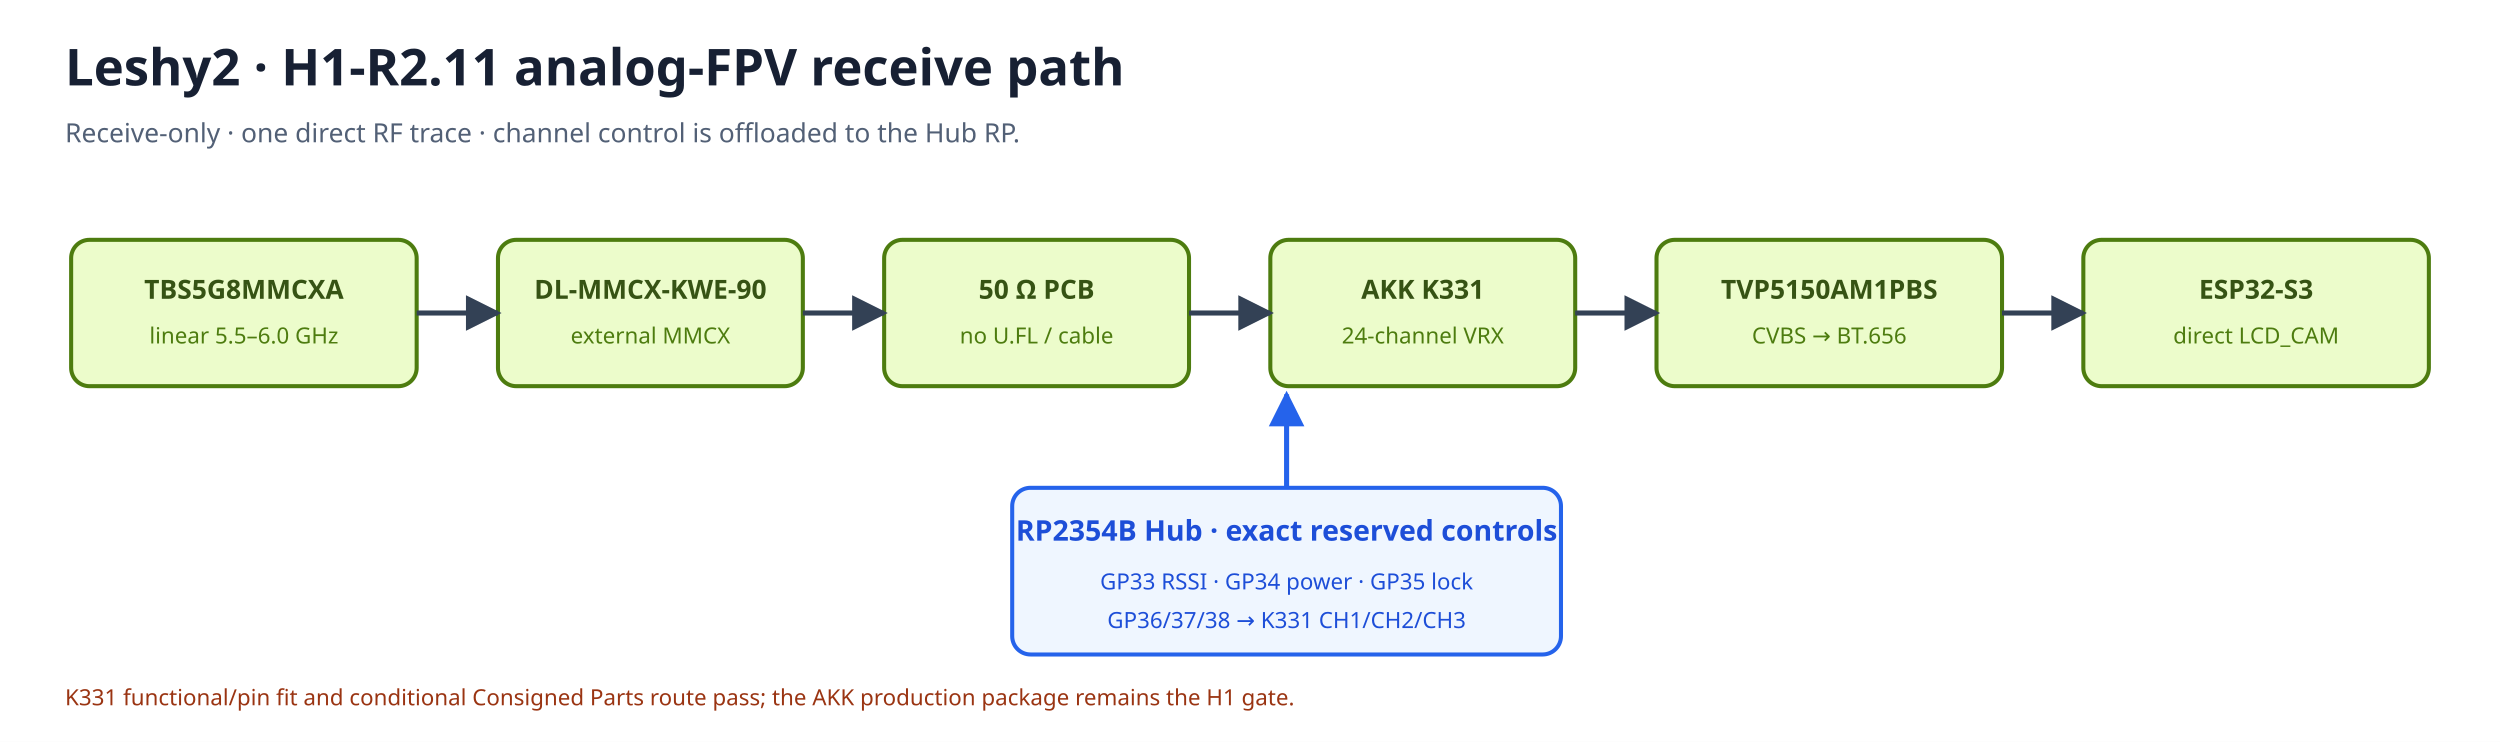
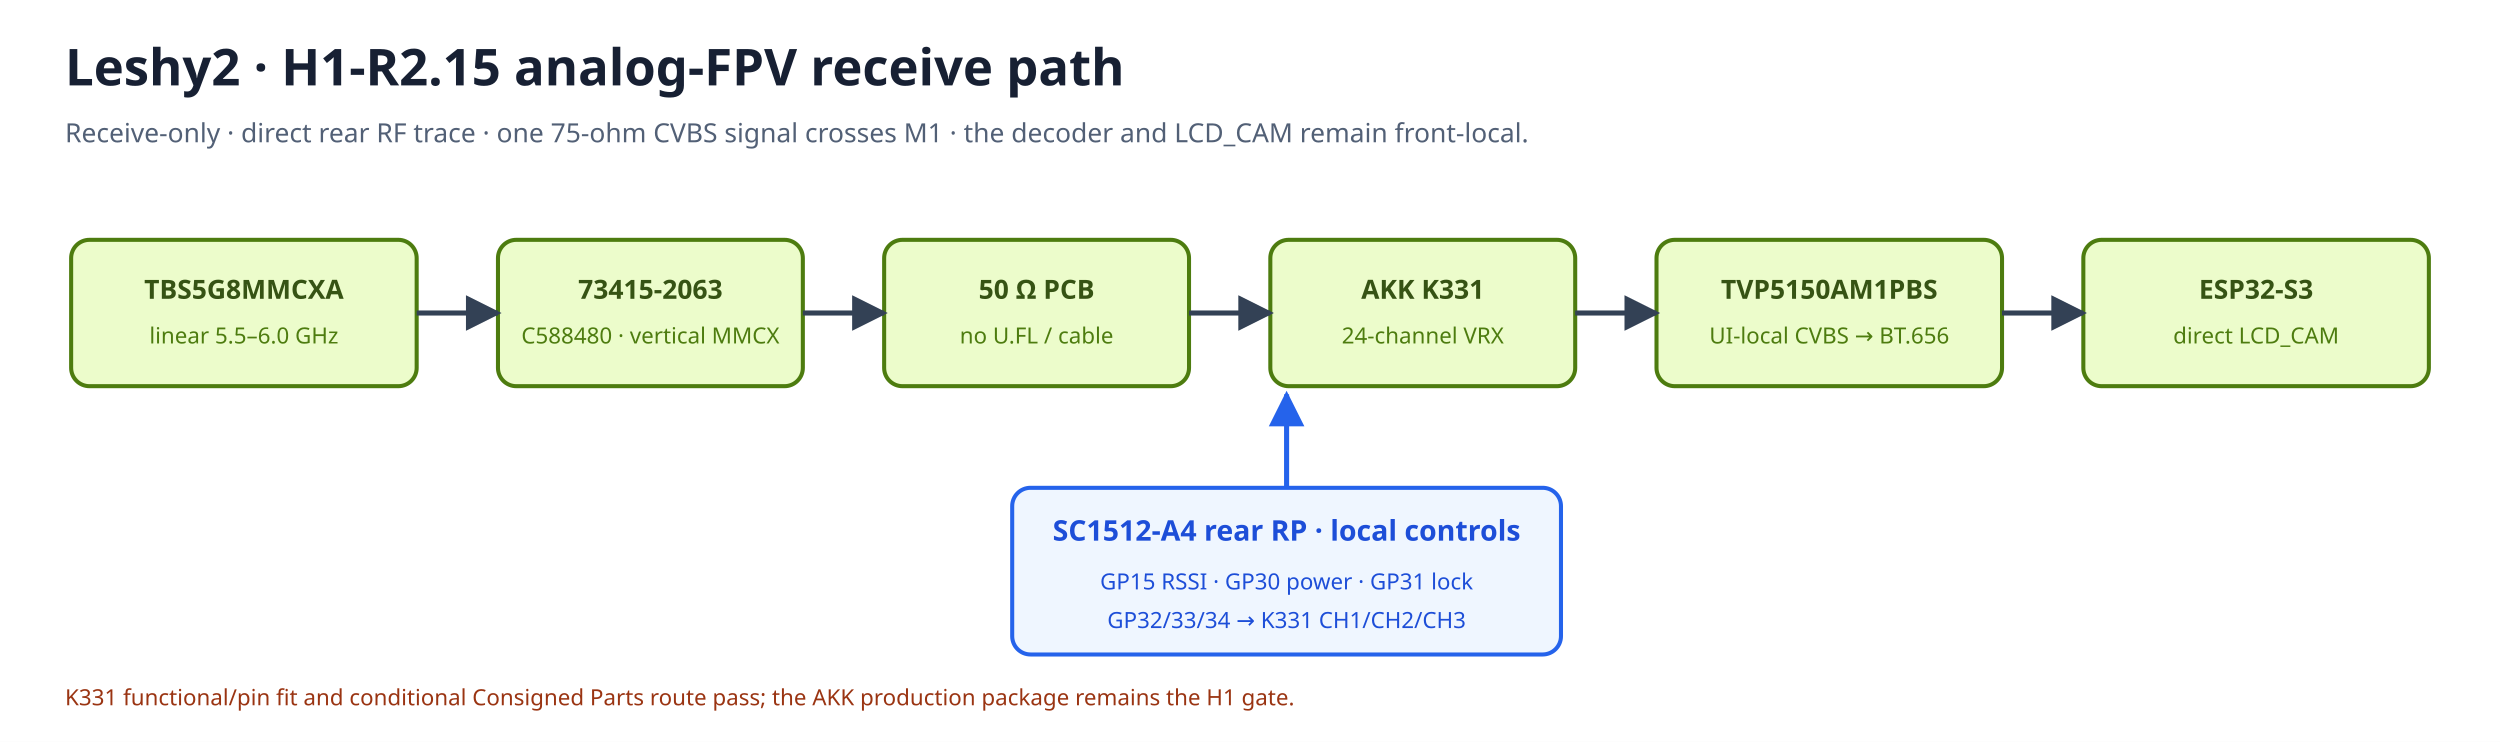
<svg xmlns="http://www.w3.org/2000/svg" width="1230" height="365" viewBox="0 0 1230 365">
  <rect width="1230" height="365" fill="#ffffff" />
  <defs>
    <marker id="arrow" viewBox="0 0 10 10" refX="9" refY="5" markerWidth="7" markerHeight="7" orient="auto-start-reverse">
      <path d="M 0 0 L 10 5 L 0 10 z" fill="#334155" />
    </marker>
    <marker id="arrowBlue" viewBox="0 0 10 10" refX="9" refY="5" markerWidth="7" markerHeight="7" orient="auto-start-reverse">
      <path d="M 0 0 L 10 5 L 0 10 z" fill="#2563eb" />
    </marker>
  </defs>
-   <text x="32" y="42" font-family="sans-serif" font-size="25" font-weight="700" fill="#172033">Leshy2 · H1-R2.11 analog-FPV receive path</text>
-   <text x="32" y="70" font-family="sans-serif" font-size="13" fill="#526076">Receive-only · one direct RF trace · channel control is offloaded to the Hub RP.</text>
+   <text x="32" y="42" font-family="sans-serif" font-size="25" font-weight="700" fill="#172033">Leshy2 · H1-R2.15 analog-FPV receive path</text>
+   <text x="32" y="70" font-family="sans-serif" font-size="13" fill="#526076">Receive-only · direct rear RF trace · one 75-ohm CVBS signal crosses M1 · the decoder and LCD_CAM remain front-local.</text>
  <rect x="35" y="118" width="170" height="72" rx="9" fill="#ecfccb" stroke="#4d7c0f" stroke-width="2" />
  <text x="120.0" y="147" text-anchor="middle" font-family="sans-serif" font-size="13" font-weight="700" fill="#365314">TBS5G8MMCXA</text>
  <text x="120.0" y="169" text-anchor="middle" font-family="sans-serif" font-size="11" fill="#4d7c0f">linear 5.5–6.0 GHz</text>
  <rect x="245" y="118" width="150" height="72" rx="9" fill="#ecfccb" stroke="#4d7c0f" stroke-width="2" />
-   <text x="320.0" y="147" text-anchor="middle" font-family="sans-serif" font-size="13" font-weight="700" fill="#365314">DL-MMCX-KWE-90</text>
-   <text x="320.0" y="169" text-anchor="middle" font-family="sans-serif" font-size="11" fill="#4d7c0f">external MMCX</text>
+   <text x="320.0" y="147" text-anchor="middle" font-family="sans-serif" font-size="13" font-weight="700" fill="#365314">73415-2063</text>
+   <text x="320.0" y="169" text-anchor="middle" font-family="sans-serif" font-size="11" fill="#4d7c0f">C588480 · vertical MMCX</text>
  <rect x="435" y="118" width="150" height="72" rx="9" fill="#ecfccb" stroke="#4d7c0f" stroke-width="2" />
  <text x="510.0" y="147" text-anchor="middle" font-family="sans-serif" font-size="13" font-weight="700" fill="#365314">50 Ω PCB</text>
  <text x="510.0" y="169" text-anchor="middle" font-family="sans-serif" font-size="11" fill="#4d7c0f">no U.FL / cable</text>
  <rect x="625" y="118" width="150" height="72" rx="9" fill="#ecfccb" stroke="#4d7c0f" stroke-width="2" />
  <text x="700.0" y="147" text-anchor="middle" font-family="sans-serif" font-size="13" font-weight="700" fill="#365314">AKK K331</text>
  <text x="700.0" y="169" text-anchor="middle" font-family="sans-serif" font-size="11" fill="#4d7c0f">24-channel VRX</text>
  <rect x="815" y="118" width="170" height="72" rx="9" fill="#ecfccb" stroke="#4d7c0f" stroke-width="2" />
  <text x="900.0" y="147" text-anchor="middle" font-family="sans-serif" font-size="13" font-weight="700" fill="#365314">TVP5150AM1PBS</text>
-   <text x="900.0" y="169" text-anchor="middle" font-family="sans-serif" font-size="11" fill="#4d7c0f">CVBS → BT.656</text>
+   <text x="900.0" y="169" text-anchor="middle" font-family="sans-serif" font-size="11" fill="#4d7c0f">UI-local CVBS → BT.656</text>
  <rect x="1025" y="118" width="170" height="72" rx="9" fill="#ecfccb" stroke="#4d7c0f" stroke-width="2" />
  <text x="1110.0" y="147" text-anchor="middle" font-family="sans-serif" font-size="13" font-weight="700" fill="#365314">ESP32-S3</text>
  <text x="1110.0" y="169" text-anchor="middle" font-family="sans-serif" font-size="11" fill="#4d7c0f">direct LCD_CAM</text>
  <path d="M205 154 H245" stroke="#334155" stroke-width="2.5" marker-end="url(#arrow)" />
  <path d="M395 154 H435" stroke="#334155" stroke-width="2.5" marker-end="url(#arrow)" />
  <path d="M585 154 H625" stroke="#334155" stroke-width="2.5" marker-end="url(#arrow)" />
  <path d="M775 154 H815" stroke="#334155" stroke-width="2.5" marker-end="url(#arrow)" />
  <path d="M985 154 H1025" stroke="#334155" stroke-width="2.5" marker-end="url(#arrow)" />
  <rect x="498" y="240" width="270" height="82" rx="9" fill="#eff6ff" stroke="#2563eb" stroke-width="2" />
-   <text x="633" y="266" text-anchor="middle" font-family="sans-serif" font-size="14" font-weight="700" fill="#1d4ed8">RP2354B Hub · exact reserved controls</text>
-   <text x="633" y="290" text-anchor="middle" font-family="sans-serif" font-size="11" fill="#1d4ed8">GP33 RSSI · GP34 power · GP35 lock</text>
-   <text x="633" y="309" text-anchor="middle" font-family="sans-serif" font-size="11" fill="#1d4ed8">GP36/37/38 → K331 CH1/CH2/CH3</text>
+   <text x="633" y="266" text-anchor="middle" font-family="sans-serif" font-size="14" font-weight="700" fill="#1d4ed8">SC1512-A4 rear RP · local controls</text>
+   <text x="633" y="290" text-anchor="middle" font-family="sans-serif" font-size="11" fill="#1d4ed8">GP15 RSSI · GP30 power · GP31 lock</text>
+   <text x="633" y="309" text-anchor="middle" font-family="sans-serif" font-size="11" fill="#1d4ed8">GP32/33/34 → K331 CH1/CH2/CH3</text>
  <path d="M633 240 V194" stroke="#2563eb" stroke-width="2.5" marker-end="url(#arrowBlue)" />
  <text x="32" y="347" font-family="sans-serif" font-size="11" fill="#9a3412">K331 functional/pin fit and conditional Consigned Parts route pass; the AKK production package remains the H1 gate.</text>
</svg>
